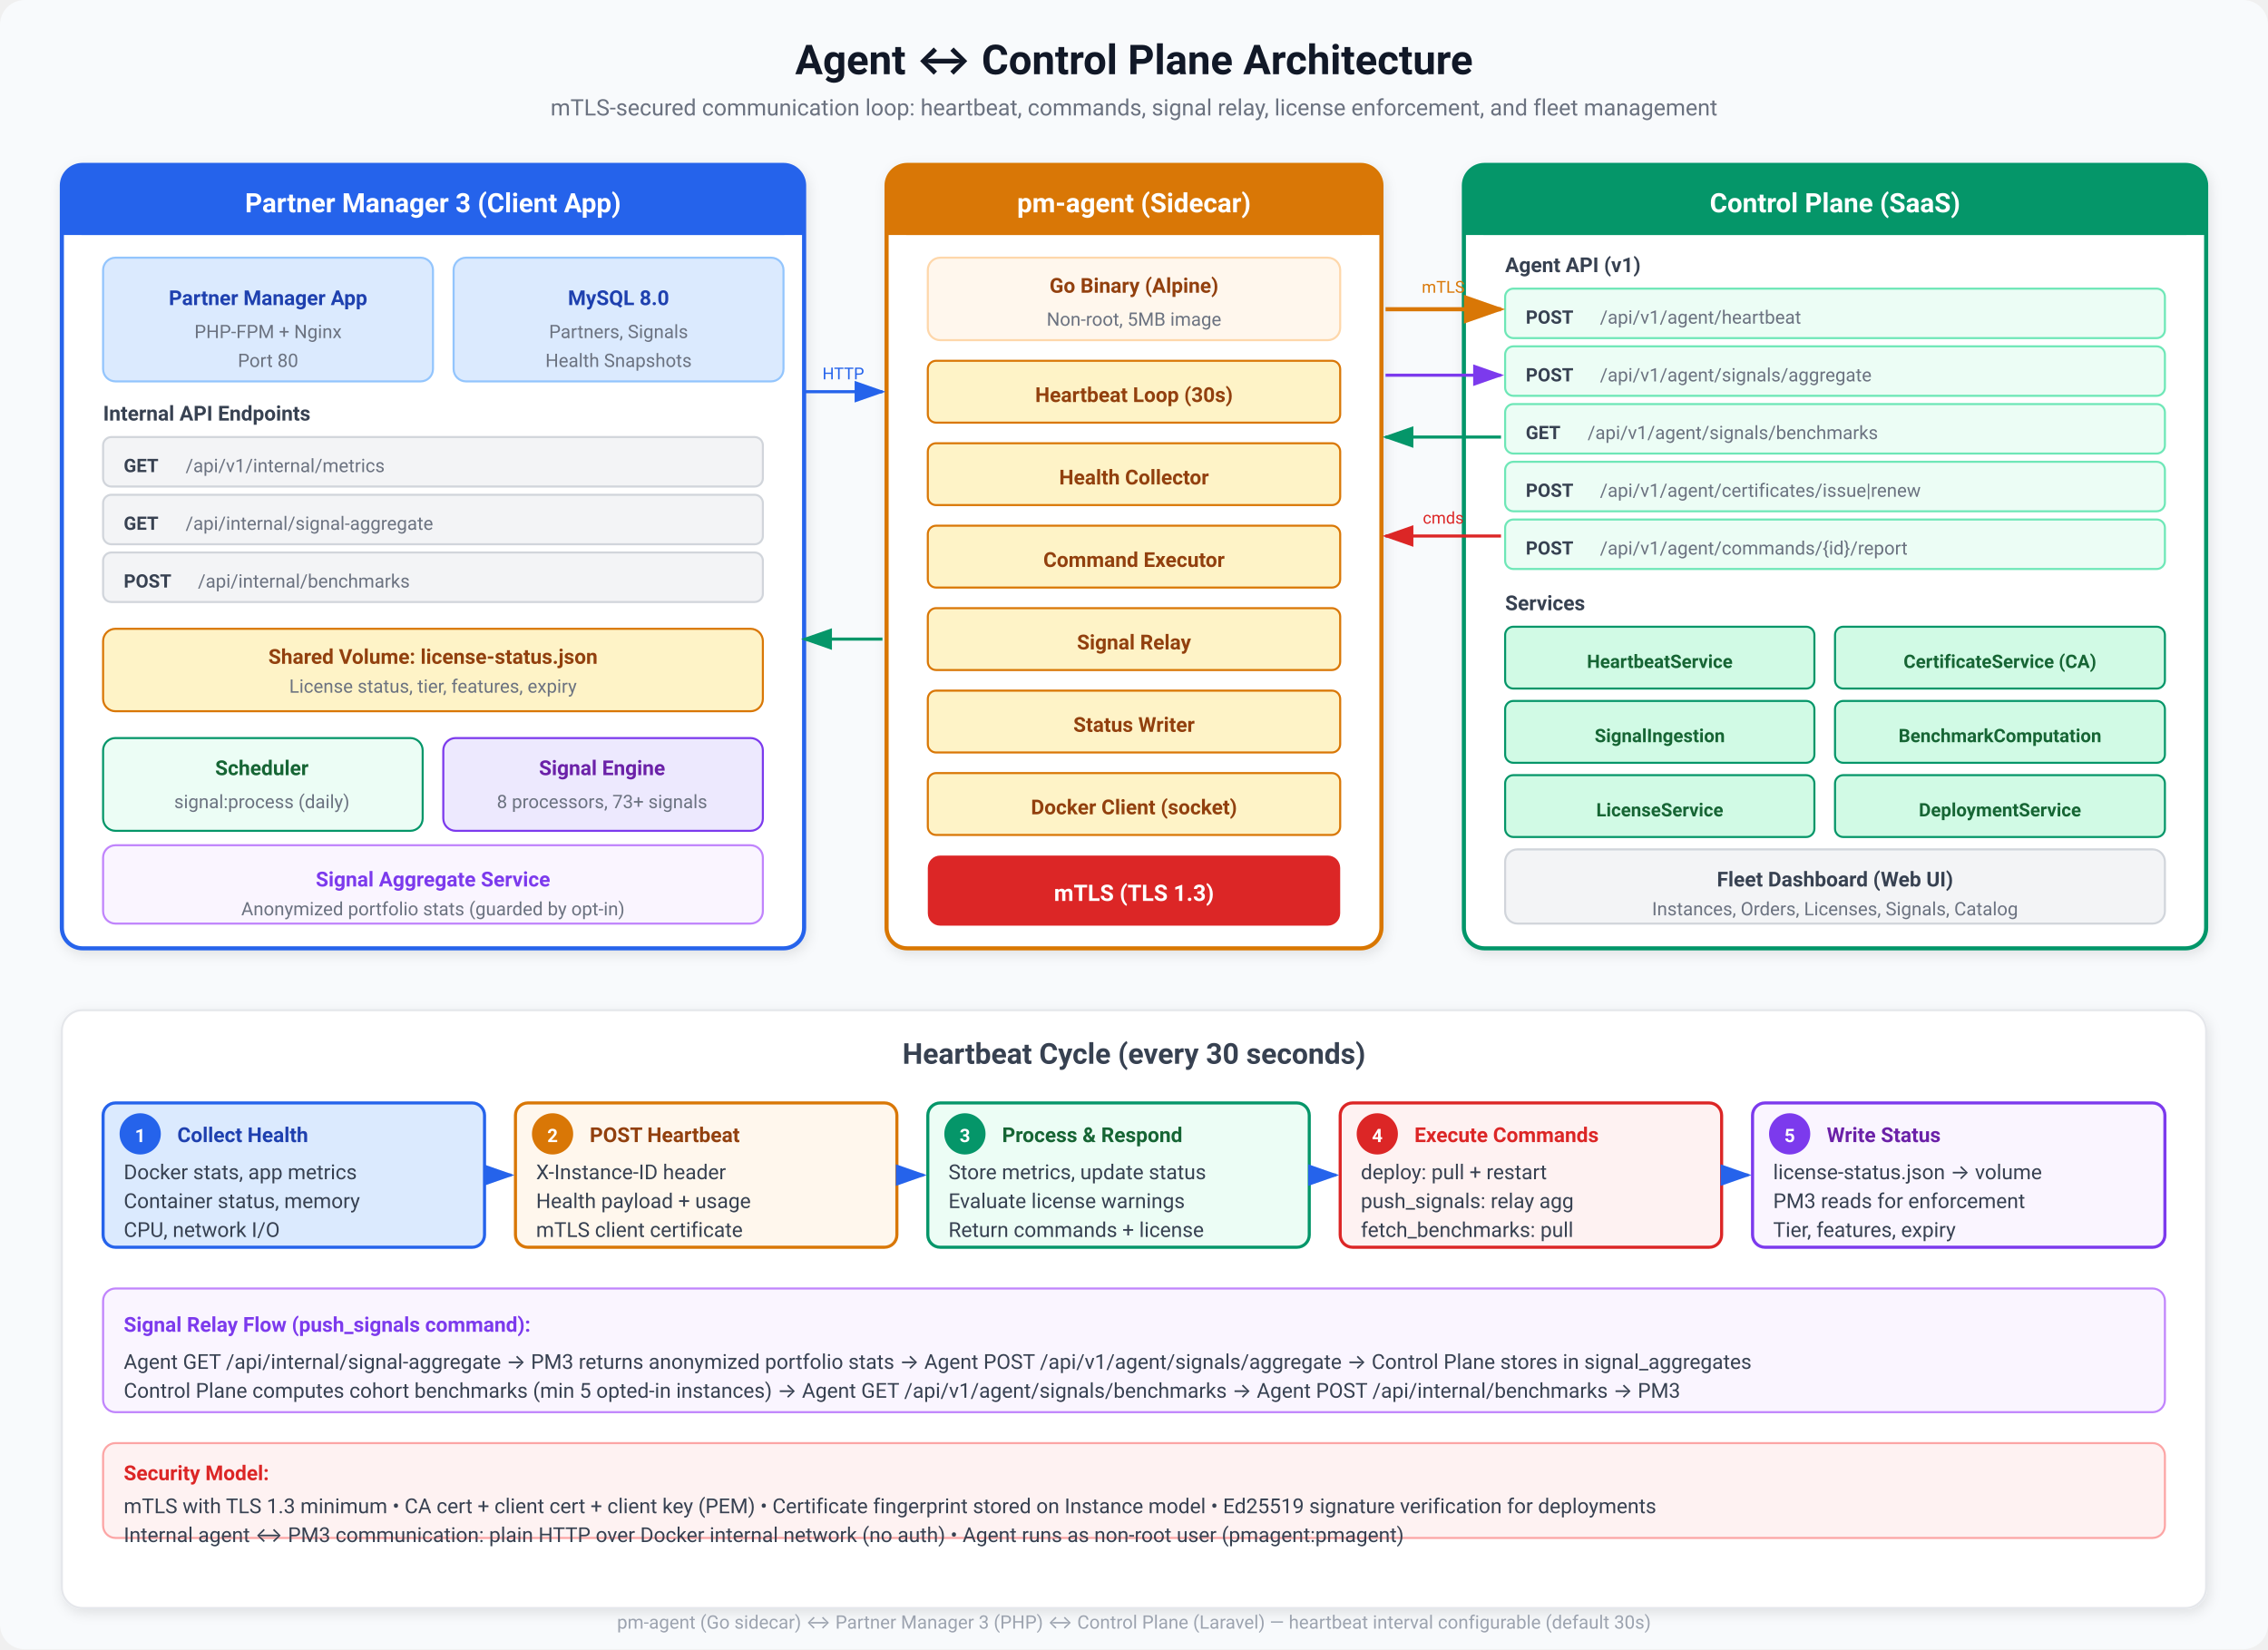
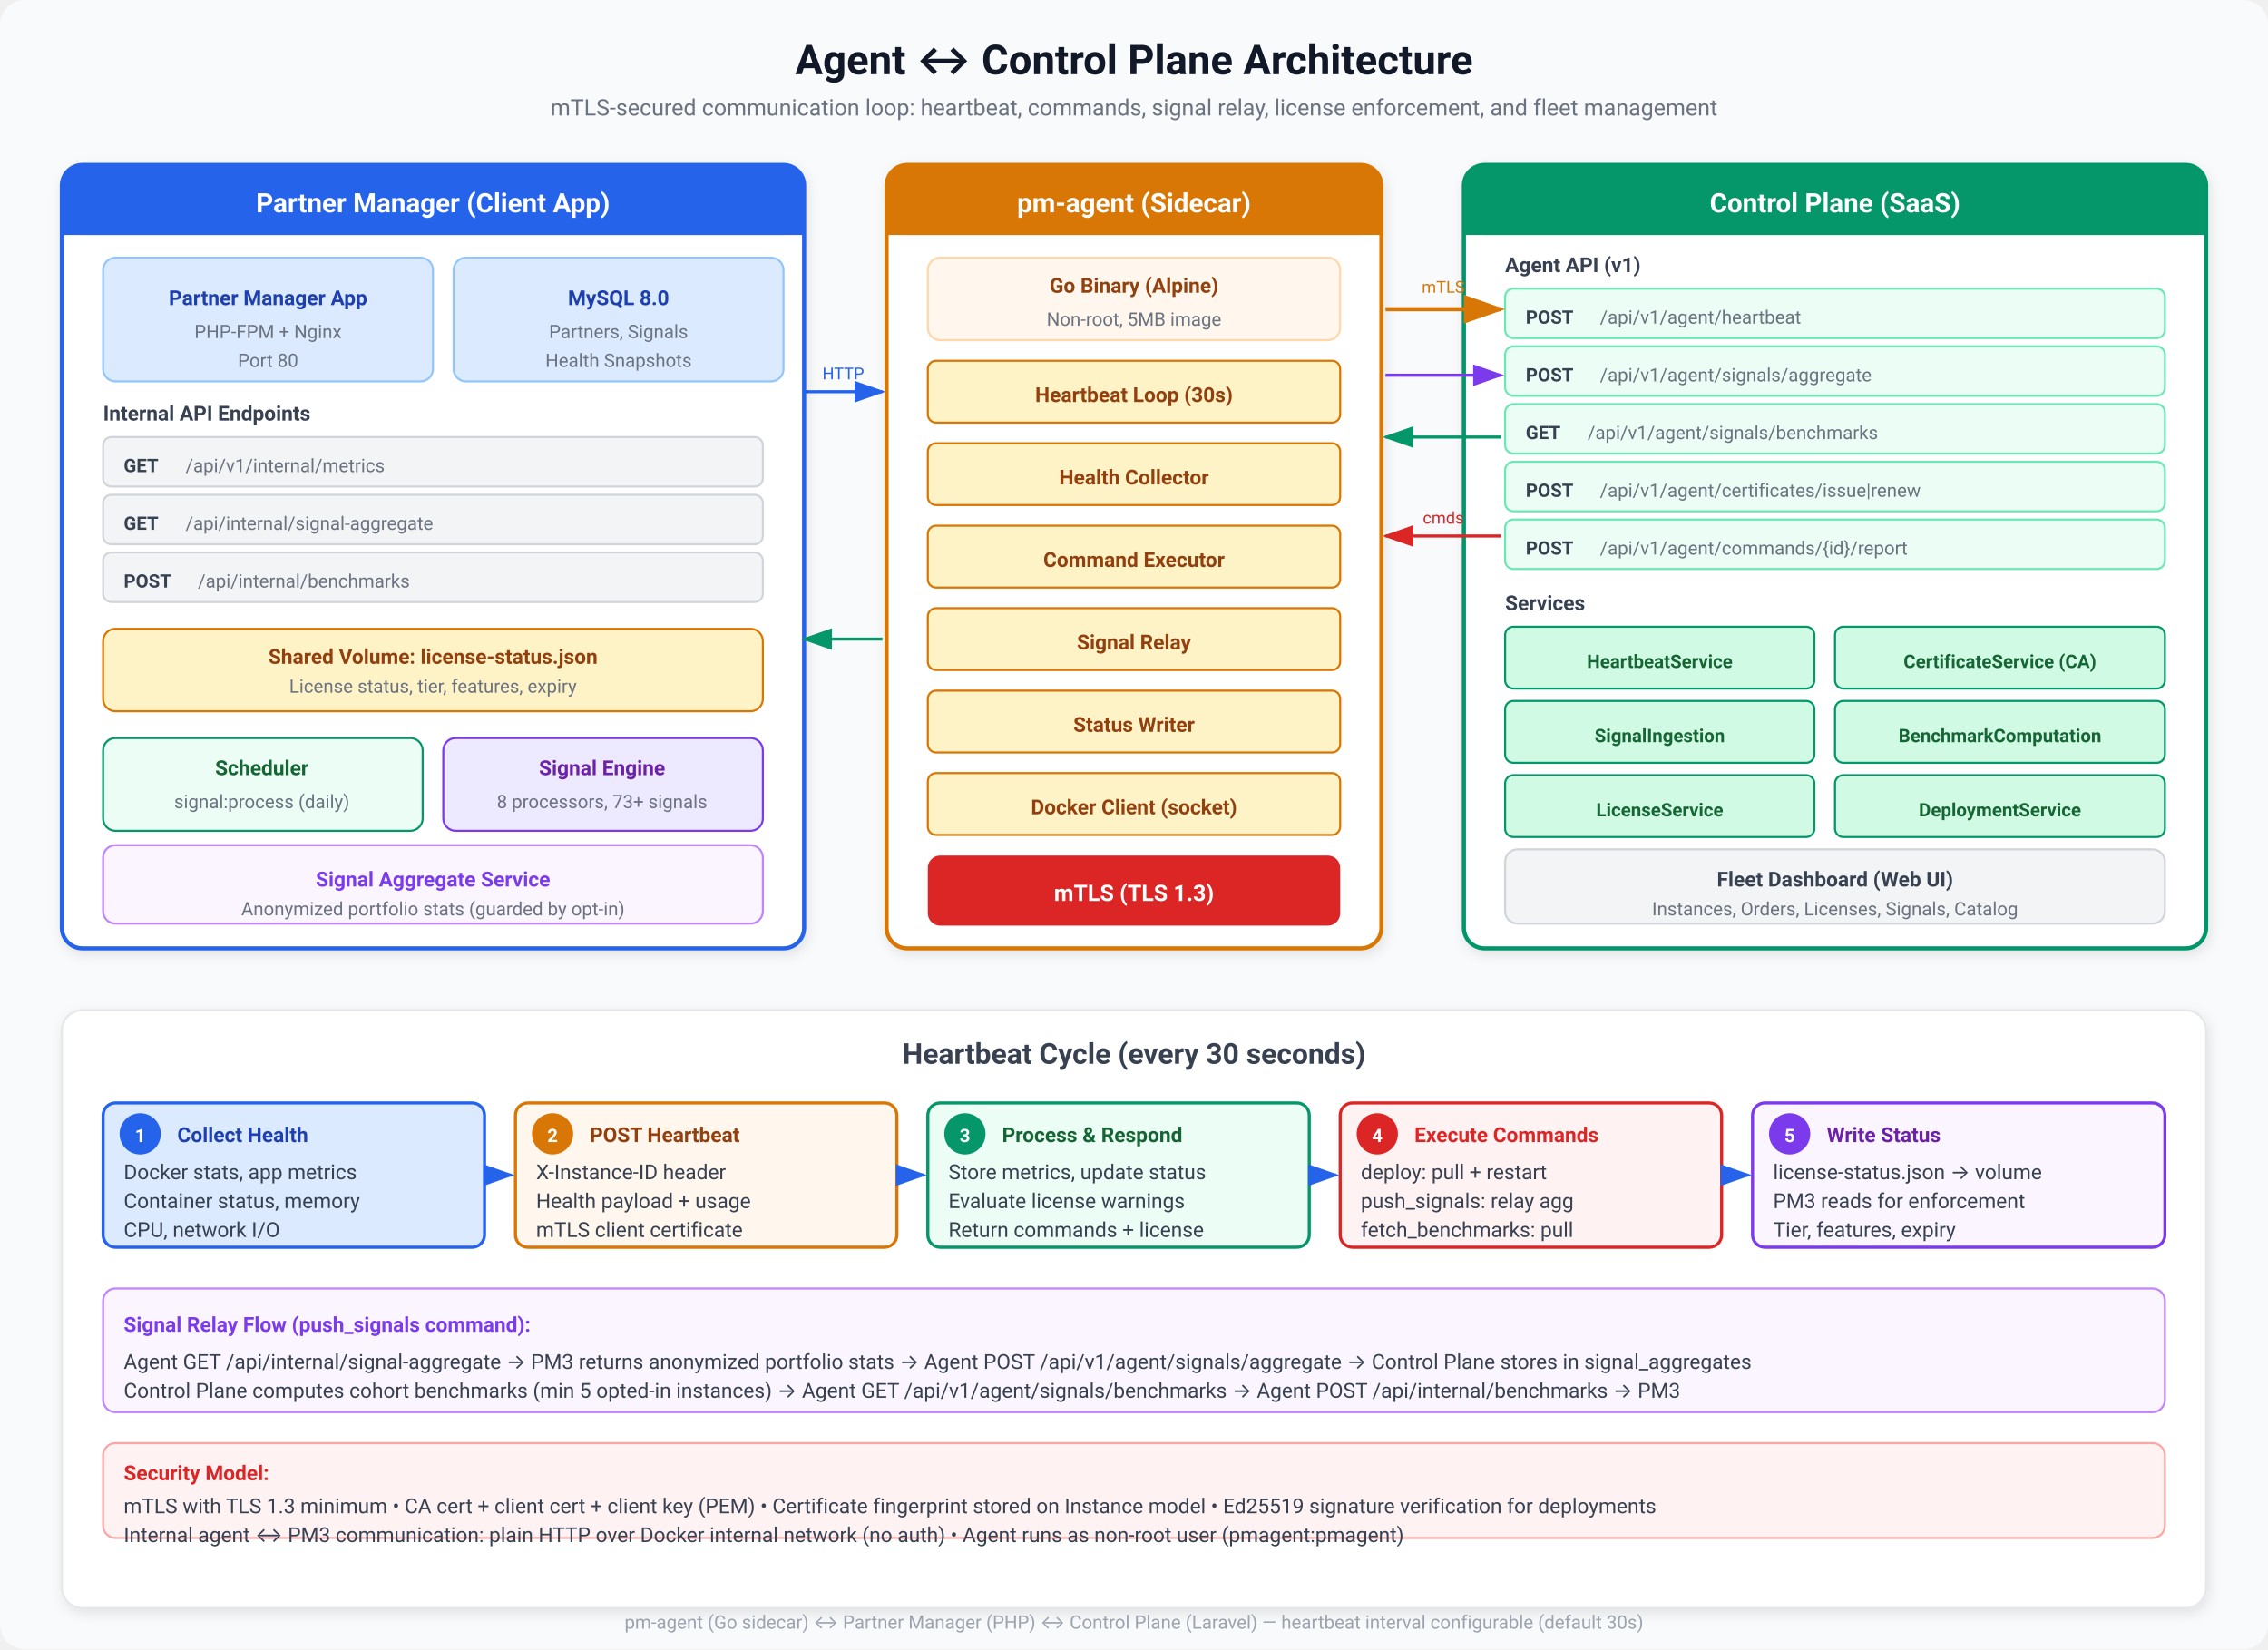
<svg xmlns="http://www.w3.org/2000/svg" viewBox="0 0 1100 800" font-family="-apple-system, BlinkMacSystemFont, 'Segoe UI', Roboto, sans-serif">
  <defs>
    <filter id="shadow" x="-4%" y="-4%" width="108%" height="108%">
      <feDropShadow dx="1" dy="2" stdDeviation="3" flood-opacity="0.1" />
    </filter>
    <marker id="arrowBlue" markerWidth="10" markerHeight="7" refX="9" refY="3.5" orient="auto">
      <polygon points="0 0, 10 3.5, 0 7" fill="#2563eb" />
    </marker>
    <marker id="arrowGreen" markerWidth="10" markerHeight="7" refX="9" refY="3.5" orient="auto">
      <polygon points="0 0, 10 3.5, 0 7" fill="#059669" />
    </marker>
    <marker id="arrowOrange" markerWidth="10" markerHeight="7" refX="9" refY="3.5" orient="auto">
      <polygon points="0 0, 10 3.5, 0 7" fill="#d97706" />
    </marker>
    <marker id="arrowPurple" markerWidth="10" markerHeight="7" refX="9" refY="3.5" orient="auto">
      <polygon points="0 0, 10 3.5, 0 7" fill="#7c3aed" />
    </marker>
    <marker id="arrowRed" markerWidth="10" markerHeight="7" refX="9" refY="3.5" orient="auto">
      <polygon points="0 0, 10 3.5, 0 7" fill="#dc2626" />
    </marker>
  </defs>
  <rect width="1100" height="800" fill="#f8fafc" rx="12" />
  <text x="550" y="36" text-anchor="middle" font-size="20" font-weight="700" fill="#111827">Agent ↔ Control Plane Architecture</text>
  <text x="550" y="56" text-anchor="middle" font-size="11" fill="#6b7280">mTLS-secured communication loop: heartbeat, commands, signal relay, license enforcement, and fleet management</text>
  <rect x="30" y="80" width="360" height="380" rx="10" fill="#fff" stroke="#2563eb" stroke-width="2" filter="url(#shadow)" />
  <rect x="30" y="80" width="360" height="34" rx="10" fill="#2563eb" />
  <rect x="30" y="106" width="360" height="8" fill="#2563eb" />
-   <text x="210" y="103" text-anchor="middle" font-size="13" font-weight="700" fill="#fff">Partner Manager 3 (Client App)</text>
+   <text x="210" y="103" text-anchor="middle" font-size="13" font-weight="700" fill="#fff">Partner Manager (Client App)</text>
  <rect x="50" y="125" width="160" height="60" rx="6" fill="#dbeafe" stroke="#93c5fd" stroke-width="1" />
  <text x="130" y="148" text-anchor="middle" font-size="10" font-weight="600" fill="#1e40af">Partner Manager App</text>
  <text x="130" y="164" text-anchor="middle" font-size="9" fill="#6b7280">PHP-FPM + Nginx</text>
  <text x="130" y="178" text-anchor="middle" font-size="9" fill="#6b7280">Port 80</text>
  <rect x="220" y="125" width="160" height="60" rx="6" fill="#dbeafe" stroke="#93c5fd" stroke-width="1" />
  <text x="300" y="148" text-anchor="middle" font-size="10" font-weight="600" fill="#1e40af">MySQL 8.0</text>
  <text x="300" y="164" text-anchor="middle" font-size="9" fill="#6b7280">Partners, Signals</text>
  <text x="300" y="178" text-anchor="middle" font-size="9" fill="#6b7280">Health Snapshots</text>
  <text x="50" y="204" font-size="10" font-weight="600" fill="#374151">Internal API Endpoints</text>
  <rect x="50" y="212" width="320" height="24" rx="4" fill="#f3f4f6" stroke="#d1d5db" stroke-width="1" />
  <text x="60" y="229" font-size="9" font-weight="600" fill="#374151">GET</text>
  <text x="90" y="229" font-size="9" fill="#6b7280">/api/v1/internal/metrics</text>
  <rect x="50" y="240" width="320" height="24" rx="4" fill="#f3f4f6" stroke="#d1d5db" stroke-width="1" />
  <text x="60" y="257" font-size="9" font-weight="600" fill="#374151">GET</text>
  <text x="90" y="257" font-size="9" fill="#6b7280">/api/internal/signal-aggregate</text>
  <rect x="50" y="268" width="320" height="24" rx="4" fill="#f3f4f6" stroke="#d1d5db" stroke-width="1" />
  <text x="60" y="285" font-size="9" font-weight="600" fill="#374151">POST</text>
  <text x="96" y="285" font-size="9" fill="#6b7280">/api/internal/benchmarks</text>
  <rect x="50" y="305" width="320" height="40" rx="6" fill="#fef3c7" stroke="#d97706" stroke-width="1" />
  <text x="210" y="322" text-anchor="middle" font-size="10" font-weight="600" fill="#92400e">Shared Volume: license-status.json</text>
  <text x="210" y="336" text-anchor="middle" font-size="9" fill="#6b7280">License status, tier, features, expiry</text>
  <rect x="50" y="358" width="155" height="45" rx="6" fill="#ecfdf5" stroke="#059669" stroke-width="1" />
  <text x="127" y="376" text-anchor="middle" font-size="10" font-weight="600" fill="#166534">Scheduler</text>
  <text x="127" y="392" text-anchor="middle" font-size="9" fill="#6b7280">signal:process (daily)</text>
  <rect x="215" y="358" width="155" height="45" rx="6" fill="#ede9fe" stroke="#7c3aed" stroke-width="1" />
  <text x="292" y="376" text-anchor="middle" font-size="10" font-weight="600" fill="#6b21a8">Signal Engine</text>
  <text x="292" y="392" text-anchor="middle" font-size="9" fill="#6b7280">8 processors, 73+ signals</text>
  <rect x="50" y="410" width="320" height="38" rx="6" fill="#faf5ff" stroke="#c084fc" stroke-width="1" />
  <text x="210" y="430" text-anchor="middle" font-size="10" font-weight="600" fill="#7c3aed">Signal Aggregate Service</text>
  <text x="210" y="444" text-anchor="middle" font-size="9" fill="#6b7280">Anonymized portfolio stats (guarded by opt-in)</text>
  <rect x="430" y="80" width="240" height="380" rx="10" fill="#fff" stroke="#d97706" stroke-width="2" filter="url(#shadow)" />
  <rect x="430" y="80" width="240" height="34" rx="10" fill="#d97706" />
  <rect x="430" y="106" width="240" height="8" fill="#d97706" />
  <text x="550" y="103" text-anchor="middle" font-size="13" font-weight="700" fill="#fff">pm-agent (Sidecar)</text>
  <rect x="450" y="125" width="200" height="40" rx="6" fill="#fff7ed" stroke="#fed7aa" stroke-width="1" />
  <text x="550" y="142" text-anchor="middle" font-size="10" font-weight="600" fill="#92400e">Go Binary (Alpine)</text>
  <text x="550" y="158" text-anchor="middle" font-size="9" fill="#6b7280">Non-root, 5MB image</text>
  <rect x="450" y="175" width="200" height="30" rx="4" fill="#fef3c7" stroke="#d97706" stroke-width="1" />
  <text x="550" y="195" text-anchor="middle" font-size="10" font-weight="600" fill="#92400e">Heartbeat Loop (30s)</text>
  <rect x="450" y="215" width="200" height="30" rx="4" fill="#fef3c7" stroke="#d97706" stroke-width="1" />
  <text x="550" y="235" text-anchor="middle" font-size="10" font-weight="600" fill="#92400e">Health Collector</text>
  <rect x="450" y="255" width="200" height="30" rx="4" fill="#fef3c7" stroke="#d97706" stroke-width="1" />
  <text x="550" y="275" text-anchor="middle" font-size="10" font-weight="600" fill="#92400e">Command Executor</text>
  <rect x="450" y="295" width="200" height="30" rx="4" fill="#fef3c7" stroke="#d97706" stroke-width="1" />
  <text x="550" y="315" text-anchor="middle" font-size="10" font-weight="600" fill="#92400e">Signal Relay</text>
  <rect x="450" y="335" width="200" height="30" rx="4" fill="#fef3c7" stroke="#d97706" stroke-width="1" />
  <text x="550" y="355" text-anchor="middle" font-size="10" font-weight="600" fill="#92400e">Status Writer</text>
  <rect x="450" y="375" width="200" height="30" rx="4" fill="#fef3c7" stroke="#d97706" stroke-width="1" />
  <text x="550" y="395" text-anchor="middle" font-size="10" font-weight="600" fill="#92400e">Docker Client (socket)</text>
  <rect x="450" y="415" width="200" height="34" rx="6" fill="#dc2626" />
  <text x="550" y="437" text-anchor="middle" font-size="11" font-weight="700" fill="#fff">mTLS (TLS 1.3)</text>
  <rect x="710" y="80" width="360" height="380" rx="10" fill="#fff" stroke="#059669" stroke-width="2" filter="url(#shadow)" />
  <rect x="710" y="80" width="360" height="34" rx="10" fill="#059669" />
  <rect x="710" y="106" width="360" height="8" fill="#059669" />
  <text x="890" y="103" text-anchor="middle" font-size="13" font-weight="700" fill="#fff">Control Plane (SaaS)</text>
  <text x="730" y="132" font-size="10" font-weight="600" fill="#374151">Agent API (v1)</text>
  <rect x="730" y="140" width="320" height="24" rx="4" fill="#ecfdf5" stroke="#6ee7b7" stroke-width="1" />
  <text x="740" y="157" font-size="9" font-weight="600" fill="#374151">POST</text>
  <text x="776" y="157" font-size="9" fill="#6b7280">/api/v1/agent/heartbeat</text>
  <rect x="730" y="168" width="320" height="24" rx="4" fill="#ecfdf5" stroke="#6ee7b7" stroke-width="1" />
  <text x="740" y="185" font-size="9" font-weight="600" fill="#374151">POST</text>
  <text x="776" y="185" font-size="9" fill="#6b7280">/api/v1/agent/signals/aggregate</text>
  <rect x="730" y="196" width="320" height="24" rx="4" fill="#ecfdf5" stroke="#6ee7b7" stroke-width="1" />
  <text x="740" y="213" font-size="9" font-weight="600" fill="#374151">GET</text>
  <text x="770" y="213" font-size="9" fill="#6b7280">/api/v1/agent/signals/benchmarks</text>
  <rect x="730" y="224" width="320" height="24" rx="4" fill="#ecfdf5" stroke="#6ee7b7" stroke-width="1" />
  <text x="740" y="241" font-size="9" font-weight="600" fill="#374151">POST</text>
  <text x="776" y="241" font-size="9" fill="#6b7280">/api/v1/agent/certificates/issue|renew</text>
  <rect x="730" y="252" width="320" height="24" rx="4" fill="#ecfdf5" stroke="#6ee7b7" stroke-width="1" />
  <text x="740" y="269" font-size="9" font-weight="600" fill="#374151">POST</text>
  <text x="776" y="269" font-size="9" fill="#6b7280">/api/v1/agent/commands/{id}/report</text>
  <text x="730" y="296" font-size="10" font-weight="600" fill="#374151">Services</text>
  <rect x="730" y="304" width="150" height="30" rx="4" fill="#d1fae5" stroke="#059669" stroke-width="1" />
  <text x="805" y="324" text-anchor="middle" font-size="9" font-weight="600" fill="#166534">HeartbeatService</text>
  <rect x="890" y="304" width="160" height="30" rx="4" fill="#d1fae5" stroke="#059669" stroke-width="1" />
  <text x="970" y="324" text-anchor="middle" font-size="9" font-weight="600" fill="#166534">CertificateService (CA)</text>
  <rect x="730" y="340" width="150" height="30" rx="4" fill="#d1fae5" stroke="#059669" stroke-width="1" />
  <text x="805" y="360" text-anchor="middle" font-size="9" font-weight="600" fill="#166534">SignalIngestion</text>
  <rect x="890" y="340" width="160" height="30" rx="4" fill="#d1fae5" stroke="#059669" stroke-width="1" />
  <text x="970" y="360" text-anchor="middle" font-size="9" font-weight="600" fill="#166534">BenchmarkComputation</text>
  <rect x="730" y="376" width="150" height="30" rx="4" fill="#d1fae5" stroke="#059669" stroke-width="1" />
  <text x="805" y="396" text-anchor="middle" font-size="9" font-weight="600" fill="#166534">LicenseService</text>
  <rect x="890" y="376" width="160" height="30" rx="4" fill="#d1fae5" stroke="#059669" stroke-width="1" />
  <text x="970" y="396" text-anchor="middle" font-size="9" font-weight="600" fill="#166534">DeploymentService</text>
  <rect x="730" y="412" width="320" height="36" rx="6" fill="#f3f4f6" stroke="#d1d5db" stroke-width="1" />
  <text x="890" y="430" text-anchor="middle" font-size="10" font-weight="600" fill="#374151">Fleet Dashboard (Web UI)</text>
  <text x="890" y="444" text-anchor="middle" font-size="9" fill="#6b7280">Instances, Orders, Licenses, Signals, Catalog</text>
  <line x1="390" y1="190" x2="428" y2="190" stroke="#2563eb" stroke-width="1.5" marker-end="url(#arrowBlue)" />
  <text x="409" y="184" text-anchor="middle" font-size="8" fill="#2563eb">HTTP</text>
  <line x1="428" y1="310" x2="390" y2="310" stroke="#059669" stroke-width="1.5" marker-end="url(#arrowGreen)" />
  <line x1="672" y1="150" x2="728" y2="150" stroke="#d97706" stroke-width="2" marker-end="url(#arrowOrange)" />
  <text x="700" y="142" text-anchor="middle" font-size="8" fill="#d97706">mTLS</text>
  <line x1="728" y1="260" x2="672" y2="260" stroke="#dc2626" stroke-width="1.5" marker-end="url(#arrowRed)" />
  <text x="700" y="254" text-anchor="middle" font-size="8" fill="#dc2626">cmds</text>
  <line x1="672" y1="182" x2="728" y2="182" stroke="#7c3aed" stroke-width="1.5" marker-end="url(#arrowPurple)" />
  <line x1="728" y1="212" x2="672" y2="212" stroke="#059669" stroke-width="1.5" marker-end="url(#arrowGreen)" />
  <rect x="30" y="490" width="1040" height="290" rx="10" fill="#fff" stroke="#e5e7eb" stroke-width="1" filter="url(#shadow)" />
  <text x="550" y="516" text-anchor="middle" font-size="14" font-weight="700" fill="#374151">Heartbeat Cycle (every 30 seconds)</text>
  <g font-size="10">
    <rect x="50" y="535" width="185" height="70" rx="6" fill="#dbeafe" stroke="#2563eb" stroke-width="1.5" />
    <circle cx="68" cy="550" r="10" fill="#2563eb" />
    <text x="68" y="554" text-anchor="middle" font-size="9" font-weight="700" fill="#fff">1</text>
    <text x="86" y="554" font-weight="600" fill="#1e40af">Collect Health</text>
    <text x="60" y="572" fill="#374151">Docker stats, app metrics</text>
    <text x="60" y="586" fill="#374151">Container status, memory</text>
    <text x="60" y="600" fill="#374151">CPU, network I/O</text>
    <rect x="250" y="535" width="185" height="70" rx="6" fill="#fff7ed" stroke="#d97706" stroke-width="1.5" />
    <circle cx="268" cy="550" r="10" fill="#d97706" />
    <text x="268" y="554" text-anchor="middle" font-size="9" font-weight="700" fill="#fff">2</text>
    <text x="286" y="554" font-weight="600" fill="#92400e">POST Heartbeat</text>
    <text x="260" y="572" fill="#374151">X-Instance-ID header</text>
    <text x="260" y="586" fill="#374151">Health payload + usage</text>
    <text x="260" y="600" fill="#374151">mTLS client certificate</text>
    <rect x="450" y="535" width="185" height="70" rx="6" fill="#ecfdf5" stroke="#059669" stroke-width="1.5" />
    <circle cx="468" cy="550" r="10" fill="#059669" />
    <text x="468" y="554" text-anchor="middle" font-size="9" font-weight="700" fill="#fff">3</text>
    <text x="486" y="554" font-weight="600" fill="#166534">Process &amp; Respond</text>
    <text x="460" y="572" fill="#374151">Store metrics, update status</text>
    <text x="460" y="586" fill="#374151">Evaluate license warnings</text>
    <text x="460" y="600" fill="#374151">Return commands + license</text>
    <rect x="650" y="535" width="185" height="70" rx="6" fill="#fef2f2" stroke="#dc2626" stroke-width="1.5" />
    <circle cx="668" cy="550" r="10" fill="#dc2626" />
    <text x="668" y="554" text-anchor="middle" font-size="9" font-weight="700" fill="#fff">4</text>
    <text x="686" y="554" font-weight="600" fill="#dc2626">Execute Commands</text>
    <text x="660" y="572" fill="#374151">deploy: pull + restart</text>
    <text x="660" y="586" fill="#374151">push_signals: relay agg</text>
    <text x="660" y="600" fill="#374151">fetch_benchmarks: pull</text>
    <rect x="850" y="535" width="200" height="70" rx="6" fill="#faf5ff" stroke="#7c3aed" stroke-width="1.5" />
    <circle cx="868" cy="550" r="10" fill="#7c3aed" />
    <text x="868" y="554" text-anchor="middle" font-size="9" font-weight="700" fill="#fff">5</text>
    <text x="886" y="554" font-weight="600" fill="#6b21a8">Write Status</text>
    <text x="860" y="572" fill="#374151">license-status.json → volume</text>
    <text x="860" y="586" fill="#374151">PM3 reads for enforcement</text>
    <text x="860" y="600" fill="#374151">Tier, features, expiry</text>
  </g>
  <line x1="235" y1="570" x2="248" y2="570" stroke="#6b7280" stroke-width="1.5" marker-end="url(#arrowBlue)" />
  <line x1="435" y1="570" x2="448" y2="570" stroke="#6b7280" stroke-width="1.5" marker-end="url(#arrowBlue)" />
  <line x1="635" y1="570" x2="648" y2="570" stroke="#6b7280" stroke-width="1.5" marker-end="url(#arrowBlue)" />
  <line x1="835" y1="570" x2="848" y2="570" stroke="#6b7280" stroke-width="1.5" marker-end="url(#arrowBlue)" />
  <rect x="50" y="625" width="1000" height="60" rx="6" fill="#faf5ff" stroke="#c084fc" stroke-width="1" />
  <text x="60" y="646" font-size="10" font-weight="600" fill="#7c3aed">Signal Relay Flow (push_signals command):</text>
  <text x="60" y="664" font-size="10" fill="#374151">Agent GET /api/internal/signal-aggregate → PM3 returns anonymized portfolio stats → Agent POST /api/v1/agent/signals/aggregate → Control Plane stores in signal_aggregates</text>
  <text x="60" y="678" font-size="10" fill="#374151">Control Plane computes cohort benchmarks (min 5 opted-in instances) → Agent GET /api/v1/agent/signals/benchmarks → Agent POST /api/internal/benchmarks → PM3</text>
  <rect x="50" y="700" width="1000" height="46" rx="6" fill="#fef2f2" stroke="#fca5a5" stroke-width="1" />
  <text x="60" y="718" font-size="10" font-weight="600" fill="#dc2626">Security Model:</text>
  <text x="60" y="734" font-size="10" fill="#374151">mTLS with TLS 1.3 minimum • CA cert + client cert + client key (PEM) • Certificate fingerprint stored on Instance model • Ed25519 signature verification for deployments</text>
  <text x="60" y="748" font-size="10" fill="#374151">Internal agent ↔ PM3 communication: plain HTTP over Docker internal network (no auth) • Agent runs as non-root user (pmagent:pmagent)</text>
-   <text x="550" y="790" text-anchor="middle" font-size="9" fill="#9ca3af">pm-agent (Go sidecar) ↔ Partner Manager 3 (PHP) ↔ Control Plane (Laravel) — heartbeat interval configurable (default 30s)</text>
+   <text x="550" y="790" text-anchor="middle" font-size="9" fill="#9ca3af">pm-agent (Go sidecar) ↔ Partner Manager (PHP) ↔ Control Plane (Laravel) — heartbeat interval configurable (default 30s)</text>
</svg>
